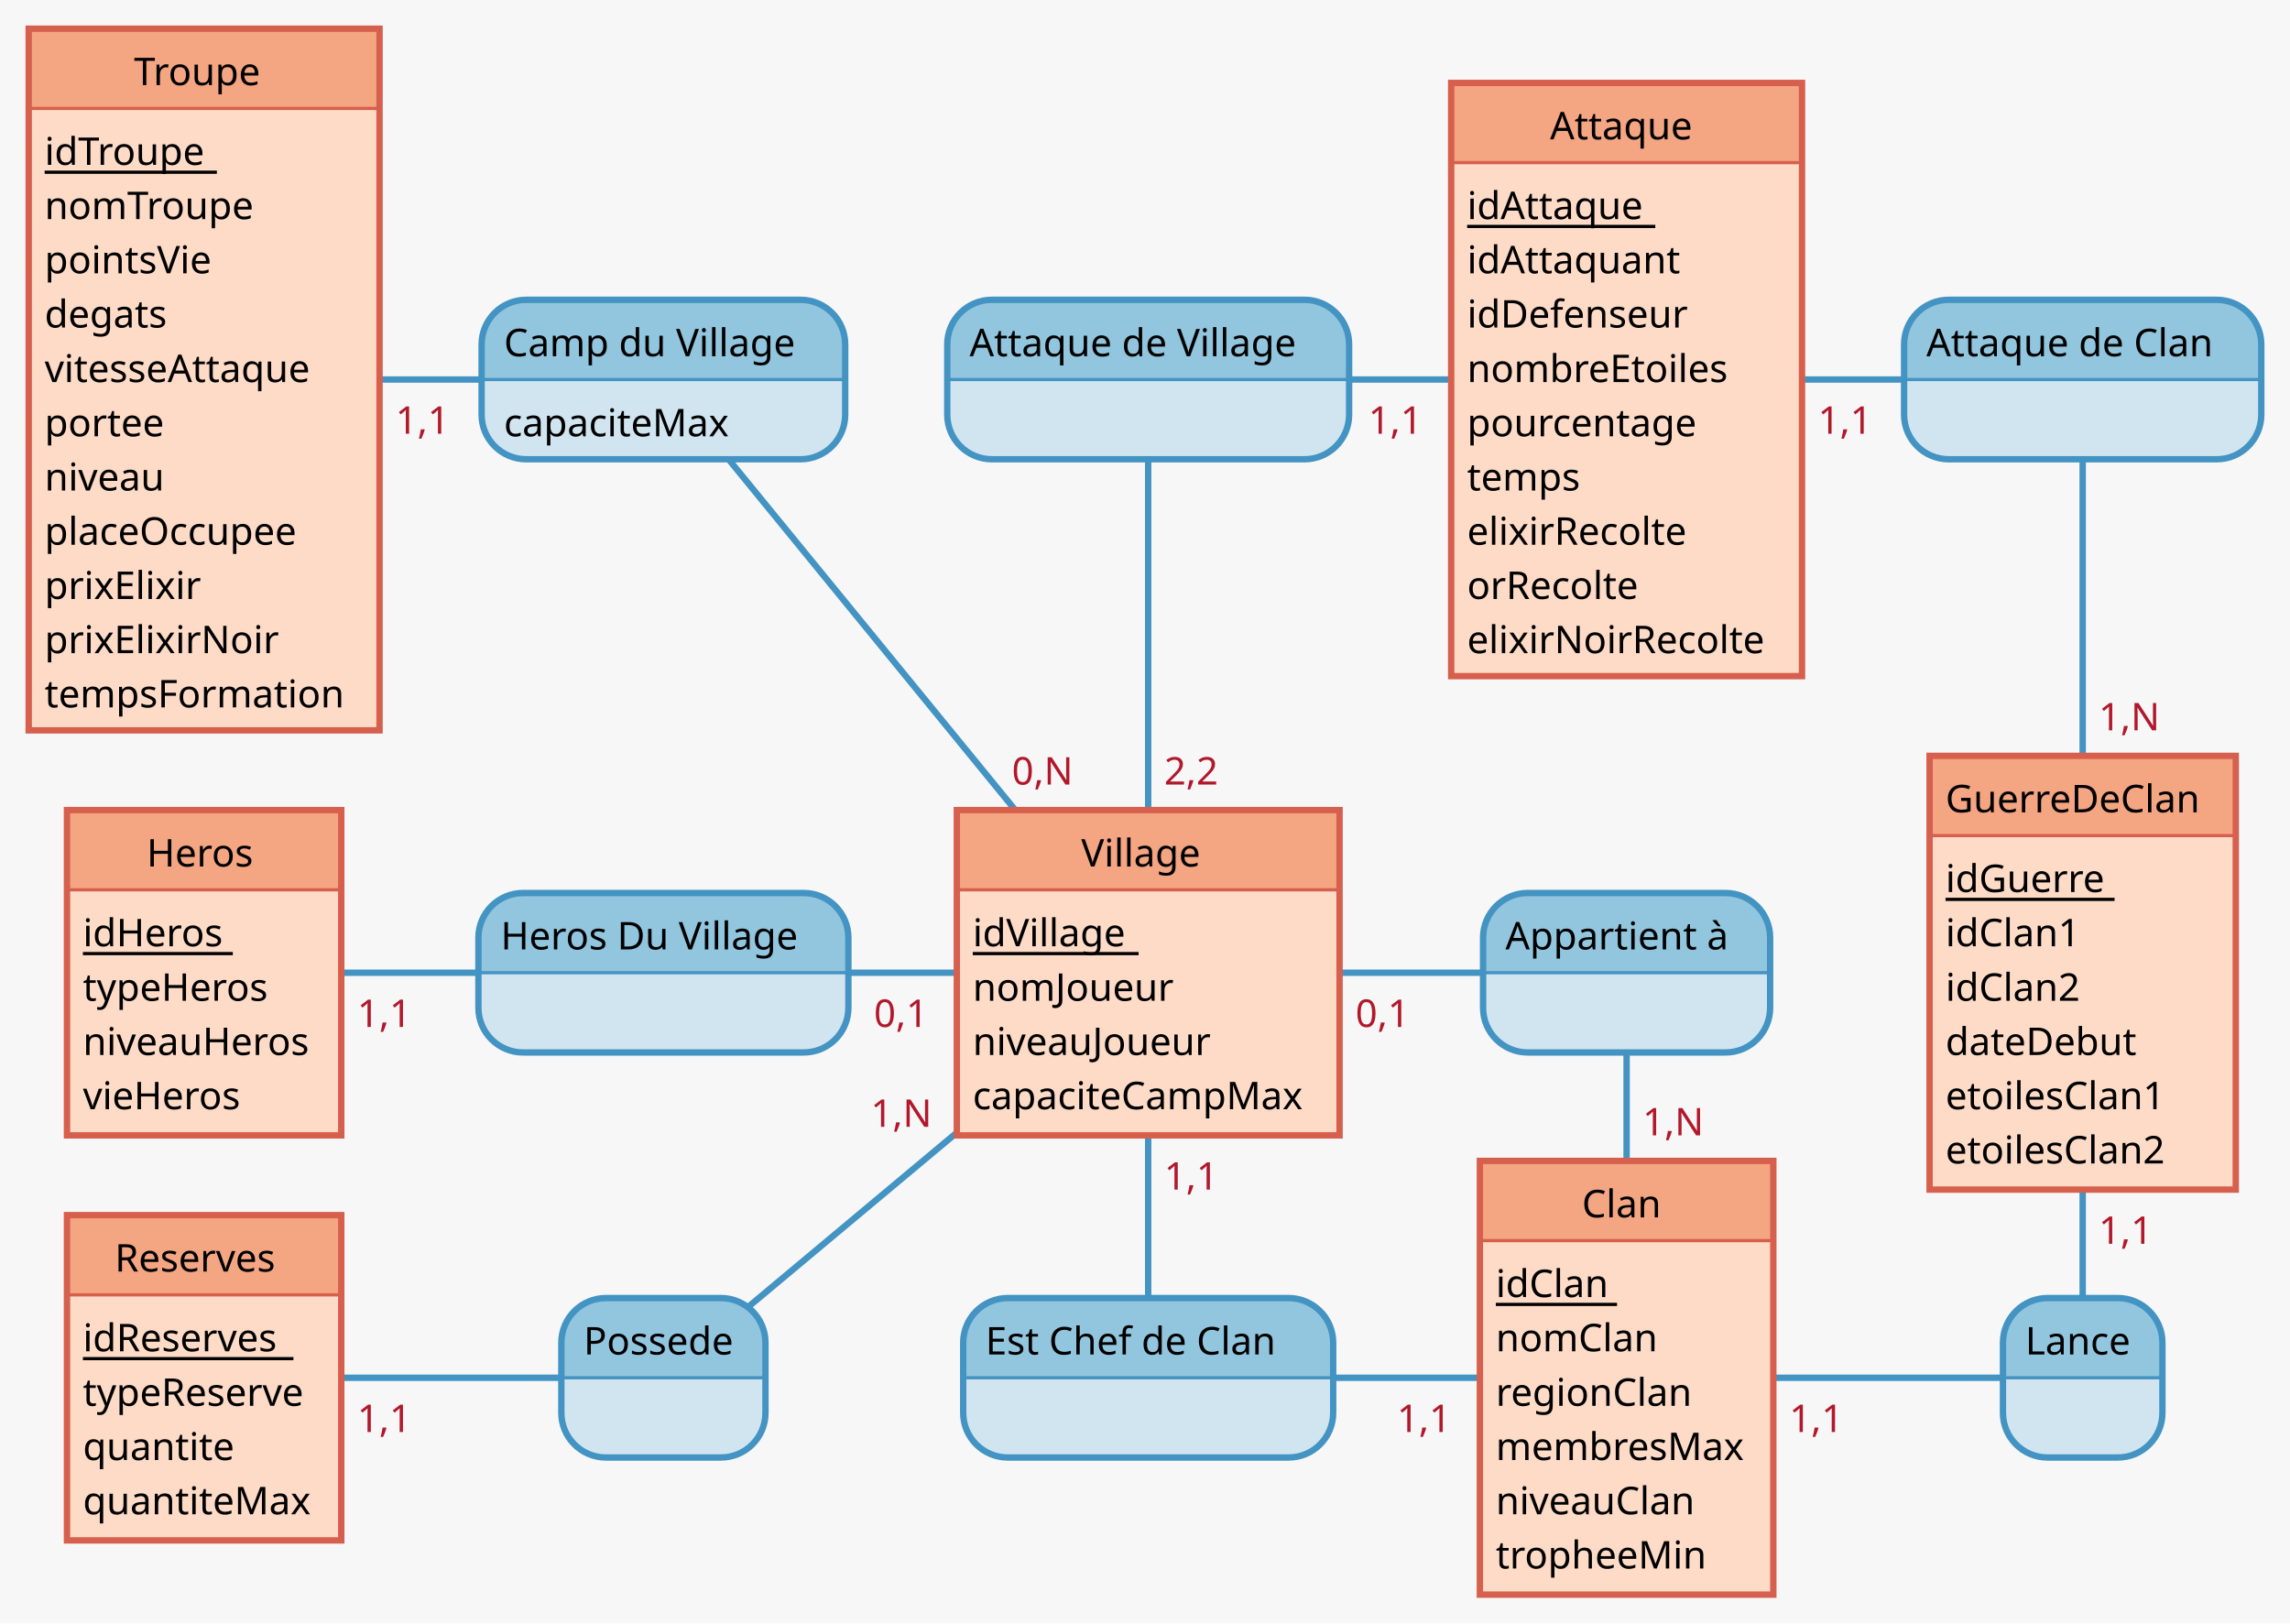
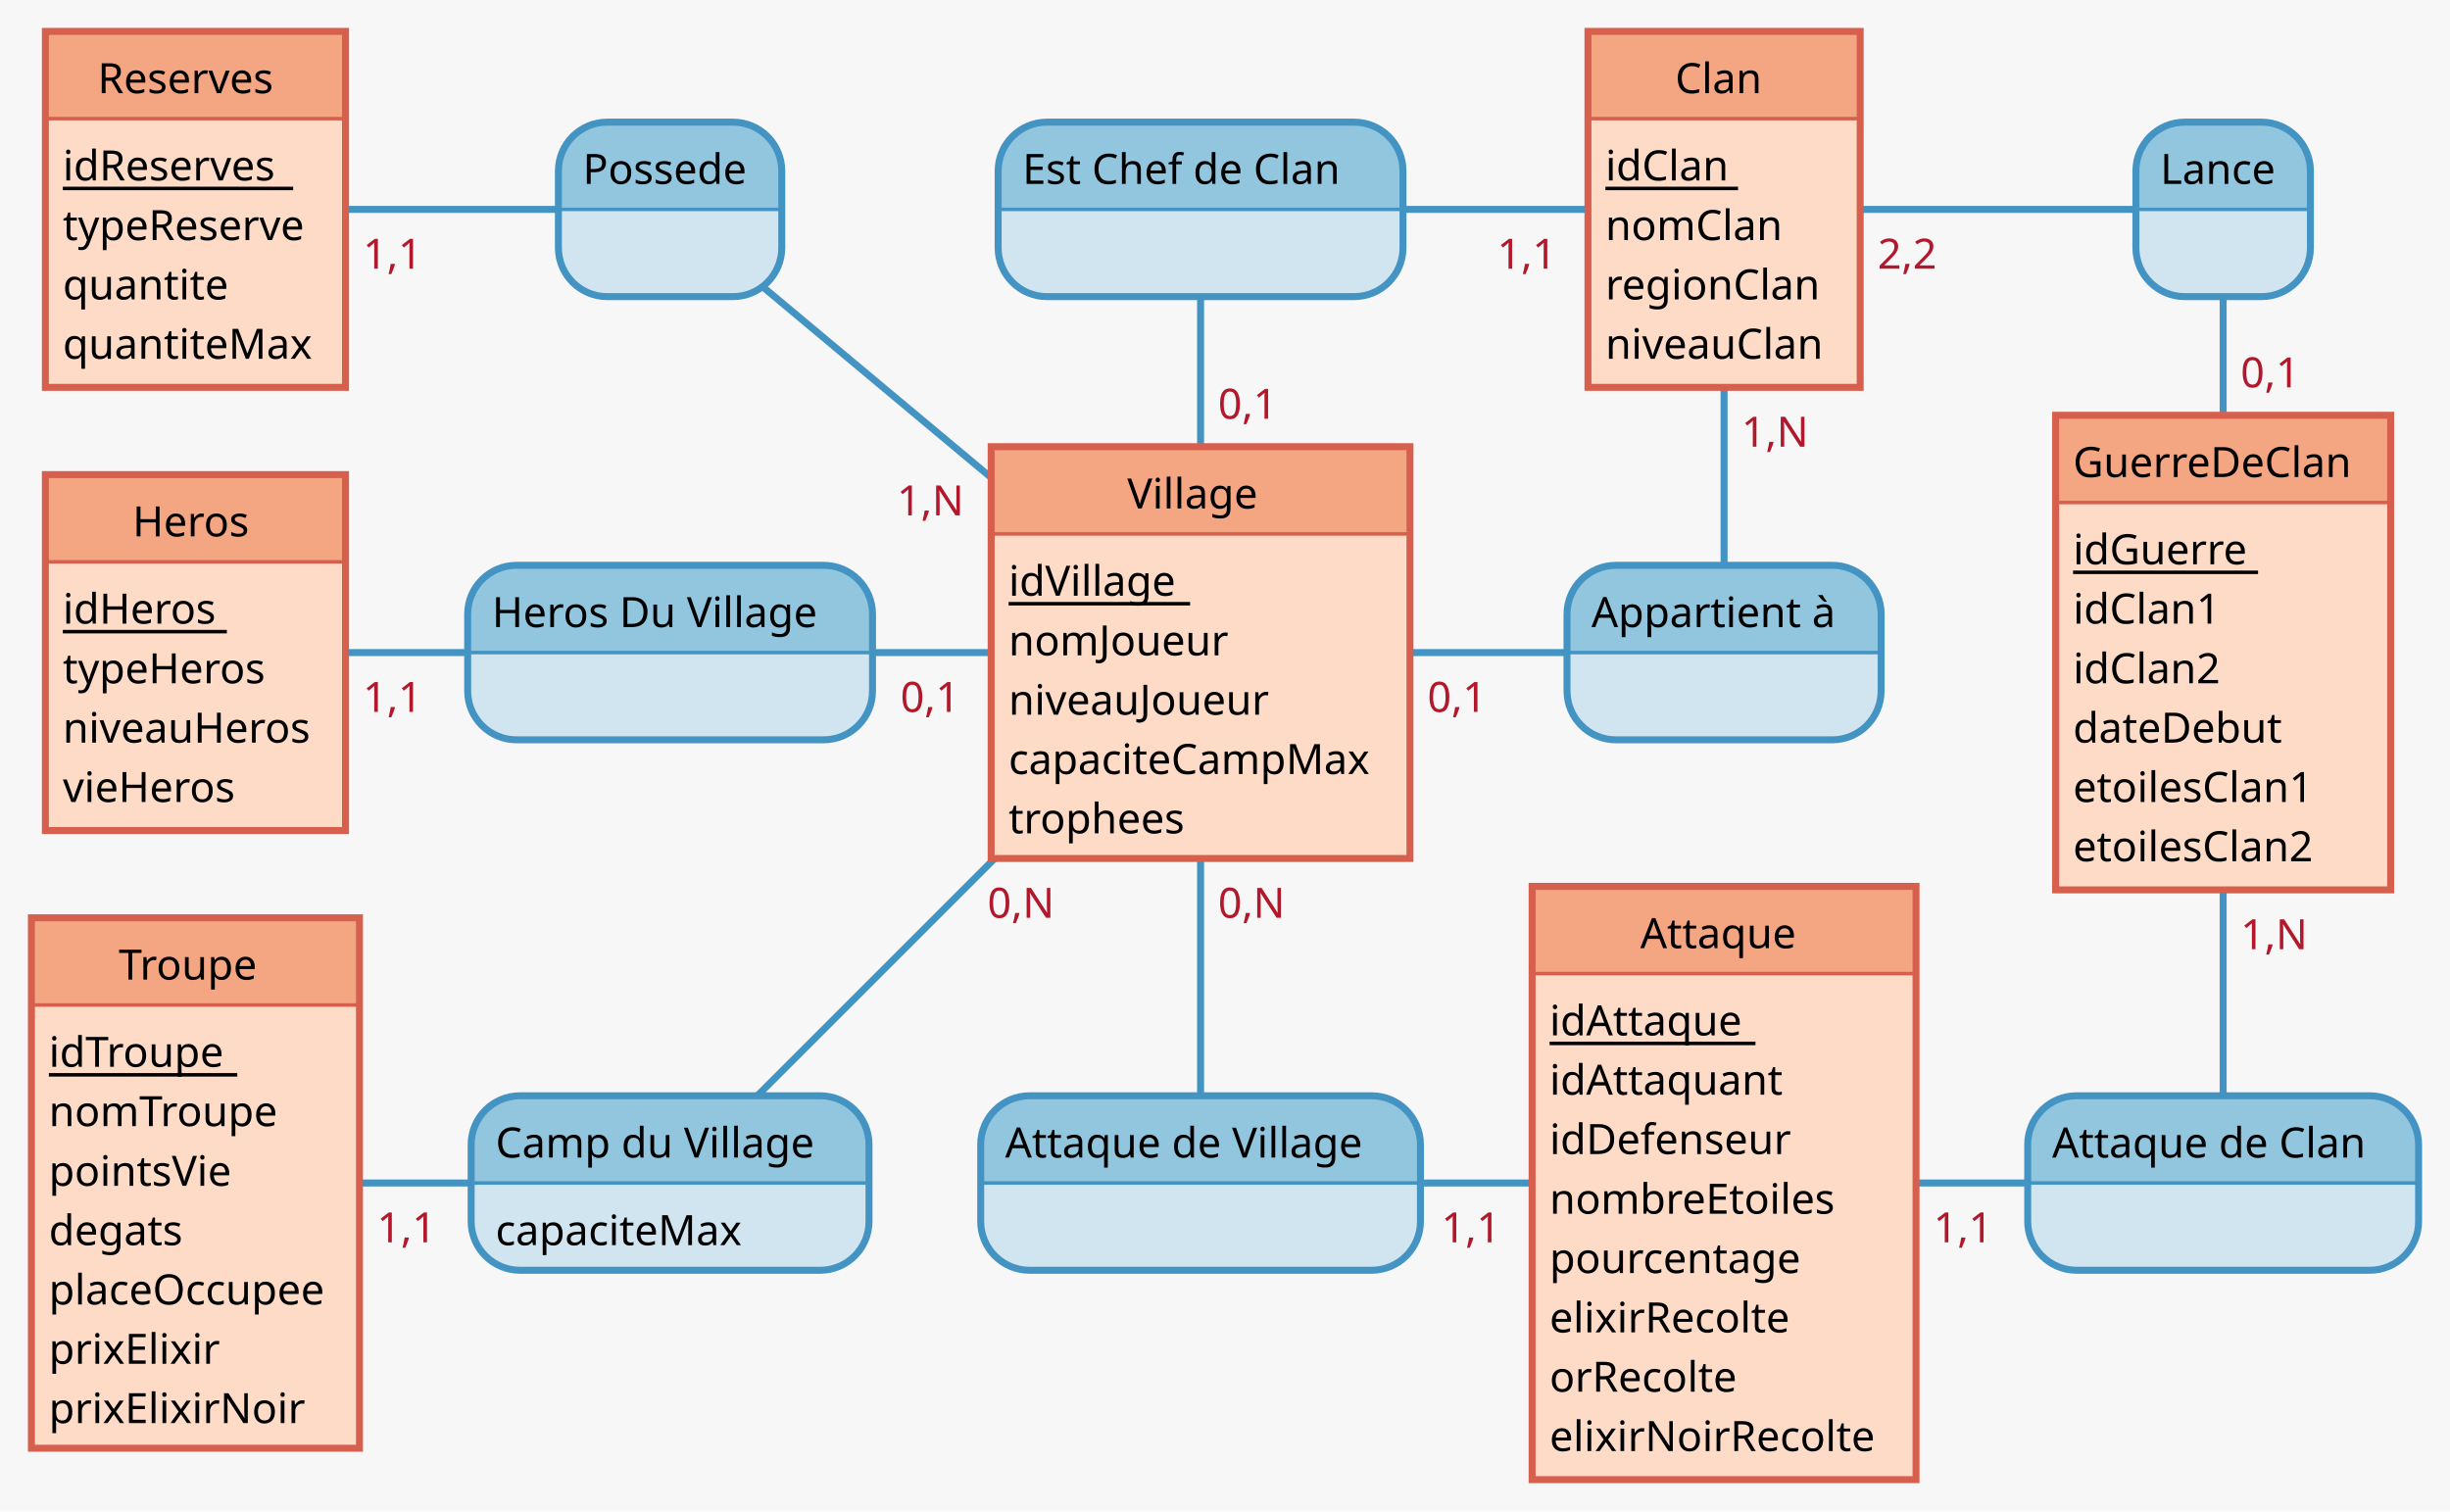
- <svg xmlns="http://www.w3.org/2000/svg" width="718" height="509" view_box="0 0 718 509">\n\n<rect id="frame" x="0" y="0" width="718" height="509" fill="#f7f7f7" stroke="none" stroke-width="0" />
-   <line x1="653" y1="305" x2="653" y2="432" stroke="#4393c3" stroke-width="2" />
-   <text x="658.0" y="390" fill="#b2182b" font-family="Verdana" font-size="12">1,1</text>
-   <line x1="510" y1="432" x2="653" y2="432" stroke="#4393c3" stroke-width="2" />
-   <text x="561" y="449.0" fill="#b2182b" font-family="Verdana" font-size="12">1,1</text>
+ <svg xmlns="http://www.w3.org/2000/svg" width="702" height="433" view_box="0 0 702 433">\n\n<rect id="frame" x="0" y="0" width="702" height="433" fill="#f7f7f7" stroke="none" stroke-width="0" />
+   <line x1="637" y1="187" x2="637" y2="60" stroke="#4393c3" stroke-width="2" />
+   <text x="642.0" y="111" fill="#b2182b" font-family="Verdana" font-size="12">0,1</text>
+   <line x1="494" y1="60" x2="637" y2="60" stroke="#4393c3" stroke-width="2" />
+   <text x="538" y="77.0" fill="#b2182b" font-family="Verdana" font-size="12">2,2</text>
  <g id="association-Lance">
-     <path d="M 664 407 a 14 14 90 0 1 14 14 V 432 h -50 V 421 a 14 14 90 0 1 14 -14" fill="#92c5de" stroke="#92c5de" stroke-width="0" />
-     <path d="M 678 432.0 v 11 a 14 14 90 0 1 -14 14 H 642 a 14 14 90 0 1 -14 -14 V 432.0 H 50" fill="#d1e5f0" stroke="#d1e5f0" stroke-width="0" />
-     <rect x="628" y="407" width="50" height="50" fill="none" rx="14" stroke="#4393c3" stroke-width="2" />
-     <line x1="628" y1="432" x2="678" y2="432" stroke="#4393c3" stroke-width="1" />
-     <text x="635" y="424.7" fill="#000000" font-family="Verdana" font-size="12">Lance</text>
+     <path d="M 648 35 a 14 14 90 0 1 14 14 V 60 h -50 V 49 a 14 14 90 0 1 14 -14" fill="#92c5de" stroke="#92c5de" stroke-width="0" />
+     <path d="M 662 60.0 v 11 a 14 14 90 0 1 -14 14 H 626 a 14 14 90 0 1 -14 -14 V 60.0 H 50" fill="#d1e5f0" stroke="#d1e5f0" stroke-width="0" />
+     <rect x="612" y="35" width="50" height="50" fill="none" rx="14" stroke="#4393c3" stroke-width="2" />
+     <line x1="612" y1="60" x2="662" y2="60" stroke="#4393c3" stroke-width="1" />
+     <text x="619" y="52.7" fill="#000000" font-family="Verdana" font-size="12">Lance</text>
  </g>
-   <line x1="510" y1="119" x2="653" y2="119" stroke="#4393c3" stroke-width="2" />
-   <text x="570" y="136.0" fill="#b2182b" font-family="Verdana" font-size="12">1,1</text>
-   <line x1="653" y1="305" x2="653" y2="119" stroke="#4393c3" stroke-width="2" />
-   <text x="658.0" y="229" fill="#b2182b" font-family="Verdana" font-size="12">1,N</text>
+   <line x1="494" y1="339" x2="637" y2="339" stroke="#4393c3" stroke-width="2" />
+   <text x="554" y="356.0" fill="#b2182b" font-family="Verdana" font-size="12">1,1</text>
+   <line x1="637" y1="187" x2="637" y2="339" stroke="#4393c3" stroke-width="2" />
+   <text x="642.0" y="272" fill="#b2182b" font-family="Verdana" font-size="12">1,N</text>
  <g id="association-Attaque de Clan">
-     <path d="M 695 94 a 14 14 90 0 1 14 14 V 119 h -112 V 108 a 14 14 90 0 1 14 -14" fill="#92c5de" stroke="#92c5de" stroke-width="0" />
-     <path d="M 709 119.0 v 11 a 14 14 90 0 1 -14 14 H 611 a 14 14 90 0 1 -14 -14 V 119.0 H 112" fill="#d1e5f0" stroke="#d1e5f0" stroke-width="0" />
-     <rect x="597" y="94" width="112" height="50" fill="none" rx="14" stroke="#4393c3" stroke-width="2" />
-     <line x1="597" y1="119" x2="709" y2="119" stroke="#4393c3" stroke-width="1" />
-     <text x="604" y="111.7" fill="#000000" font-family="Verdana" font-size="12">Attaque de Clan</text>
+     <path d="M 679 314 a 14 14 90 0 1 14 14 V 339 h -112 V 328 a 14 14 90 0 1 14 -14" fill="#92c5de" stroke="#92c5de" stroke-width="0" />
+     <path d="M 693 339.0 v 11 a 14 14 90 0 1 -14 14 H 595 a 14 14 90 0 1 -14 -14 V 339.0 H 112" fill="#d1e5f0" stroke="#d1e5f0" stroke-width="0" />
+     <rect x="581" y="314" width="112" height="50" fill="none" rx="14" stroke="#4393c3" stroke-width="2" />
+     <line x1="581" y1="339" x2="693" y2="339" stroke="#4393c3" stroke-width="1" />
+     <text x="588" y="331.7" fill="#000000" font-family="Verdana" font-size="12">Attaque de Clan</text>
  </g>
-   <line x1="360" y1="305" x2="510" y2="305" stroke="#4393c3" stroke-width="2" />
-   <text x="425" y="322.0" fill="#b2182b" font-family="Verdana" font-size="12">0,1</text>
-   <line x1="510" y1="432" x2="510" y2="305" stroke="#4393c3" stroke-width="2" />
-   <text x="515.0" y="356" fill="#b2182b" font-family="Verdana" font-size="12">1,N</text>
+   <line x1="344" y1="187" x2="494" y2="187" stroke="#4393c3" stroke-width="2" />
+   <text x="409" y="204.0" fill="#b2182b" font-family="Verdana" font-size="12">0,1</text>
+   <line x1="494" y1="60" x2="494" y2="187" stroke="#4393c3" stroke-width="2" />
+   <text x="499.0" y="128" fill="#b2182b" font-family="Verdana" font-size="12">1,N</text>
  <g id="association-Appartient à">
-     <path d="M 541 280 a 14 14 90 0 1 14 14 V 305 h -90 V 294 a 14 14 90 0 1 14 -14" fill="#92c5de" stroke="#92c5de" stroke-width="0" />
-     <path d="M 555 305.0 v 11 a 14 14 90 0 1 -14 14 H 479 a 14 14 90 0 1 -14 -14 V 305.0 H 90" fill="#d1e5f0" stroke="#d1e5f0" stroke-width="0" />
-     <rect x="465" y="280" width="90" height="50" fill="none" rx="14" stroke="#4393c3" stroke-width="2" />
-     <line x1="465" y1="305" x2="555" y2="305" stroke="#4393c3" stroke-width="1" />
-     <text x="472" y="297.7" fill="#000000" font-family="Verdana" font-size="12">Appartient à</text>
+     <path d="M 525 162 a 14 14 90 0 1 14 14 V 187 h -90 V 176 a 14 14 90 0 1 14 -14" fill="#92c5de" stroke="#92c5de" stroke-width="0" />
+     <path d="M 539 187.0 v 11 a 14 14 90 0 1 -14 14 H 463 a 14 14 90 0 1 -14 -14 V 187.0 H 90" fill="#d1e5f0" stroke="#d1e5f0" stroke-width="0" />
+     <rect x="449" y="162" width="90" height="50" fill="none" rx="14" stroke="#4393c3" stroke-width="2" />
+     <line x1="449" y1="187" x2="539" y2="187" stroke="#4393c3" stroke-width="1" />
+     <text x="456" y="179.7" fill="#000000" font-family="Verdana" font-size="12">Appartient à</text>
  </g>
-   <line x1="64" y1="305" x2="208" y2="305" stroke="#4393c3" stroke-width="2" />
-   <text x="112" y="322.0" fill="#b2182b" font-family="Verdana" font-size="12">1,1</text>
-   <line x1="360" y1="305" x2="208" y2="305" stroke="#4393c3" stroke-width="2" />
-   <text x="274" y="322.0" fill="#b2182b" font-family="Verdana" font-size="12">0,1</text>
+   <line x1="56" y1="60" x2="192" y2="60" stroke="#4393c3" stroke-width="2" />
+   <text x="104" y="77.0" fill="#b2182b" font-family="Verdana" font-size="12">1,1</text>
+   <line x1="344" y1="187" x2="192" y2="60" stroke="#4393c3" stroke-width="2" />
+   <text x="257" y="147.69" fill="#b2182b" font-family="Verdana" font-size="12">1,N</text>
+   <g id="association-Possede">
+     <path d="M 210 35 a 14 14 90 0 1 14 14 V 60 h -64 V 49 a 14 14 90 0 1 14 -14" fill="#92c5de" stroke="#92c5de" stroke-width="0" />
+     <path d="M 224 60.0 v 11 a 14 14 90 0 1 -14 14 H 174 a 14 14 90 0 1 -14 -14 V 60.0 H 64" fill="#d1e5f0" stroke="#d1e5f0" stroke-width="0" />
+     <rect x="160" y="35" width="64" height="50" fill="none" rx="14" stroke="#4393c3" stroke-width="2" />
+     <line x1="160" y1="60" x2="224" y2="60" stroke="#4393c3" stroke-width="1" />
+     <text x="167" y="52.7" fill="#000000" font-family="Verdana" font-size="12">Possede</text>
+   </g>
+   <line x1="56" y1="339" x2="192" y2="339" stroke="#4393c3" stroke-width="2" />
+   <text x="108" y="356.0" fill="#b2182b" font-family="Verdana" font-size="12">1,1</text>
+   <line x1="344" y1="187" x2="192" y2="339" stroke="#4393c3" stroke-width="2" />
+   <text x="282.929" y="263" fill="#b2182b" font-family="Verdana" font-size="12">0,N</text>
+   <g id="association-Camp du Village">
+     <path d="M 235 314 a 14 14 90 0 1 14 14 V 339 h -114 V 328 a 14 14 90 0 1 14 -14" fill="#92c5de" stroke="#92c5de" stroke-width="0" />
+     <path d="M 249 339.0 v 11 a 14 14 90 0 1 -14 14 H 149 a 14 14 90 0 1 -14 -14 V 339.0 H 114" fill="#d1e5f0" stroke="#d1e5f0" stroke-width="0" />
+     <rect x="135" y="314" width="114" height="50" fill="none" rx="14" stroke="#4393c3" stroke-width="2" />
+     <line x1="135" y1="339" x2="249" y2="339" stroke="#4393c3" stroke-width="1" />
+     <text x="142" y="331.7" fill="#000000" font-family="Verdana" font-size="12">Camp du Village</text>
+     <text x="142" y="356.8" fill="#000000" font-family="Verdana" font-size="12">capaciteMax</text>
+   </g>
+   <line x1="56" y1="187" x2="192" y2="187" stroke="#4393c3" stroke-width="2" />
+   <text x="104" y="204.0" fill="#b2182b" font-family="Verdana" font-size="12">1,1</text>
+   <line x1="344" y1="187" x2="192" y2="187" stroke="#4393c3" stroke-width="2" />
+   <text x="258" y="204.0" fill="#b2182b" font-family="Verdana" font-size="12">0,1</text>
  <g id="association-Heros Du Village">
-     <path d="M 252 280 a 14 14 90 0 1 14 14 V 305 h -116 V 294 a 14 14 90 0 1 14 -14" fill="#92c5de" stroke="#92c5de" stroke-width="0" />
-     <path d="M 266 305.0 v 11 a 14 14 90 0 1 -14 14 H 164 a 14 14 90 0 1 -14 -14 V 305.0 H 116" fill="#d1e5f0" stroke="#d1e5f0" stroke-width="0" />
-     <rect x="150" y="280" width="116" height="50" fill="none" rx="14" stroke="#4393c3" stroke-width="2" />
-     <line x1="150" y1="305" x2="266" y2="305" stroke="#4393c3" stroke-width="1" />
-     <text x="157" y="297.7" fill="#000000" font-family="Verdana" font-size="12">Heros Du Village</text>
+     <path d="M 236 162 a 14 14 90 0 1 14 14 V 187 h -116 V 176 a 14 14 90 0 1 14 -14" fill="#92c5de" stroke="#92c5de" stroke-width="0" />
+     <path d="M 250 187.0 v 11 a 14 14 90 0 1 -14 14 H 148 a 14 14 90 0 1 -14 -14 V 187.0 H 116" fill="#d1e5f0" stroke="#d1e5f0" stroke-width="0" />
+     <rect x="134" y="162" width="116" height="50" fill="none" rx="14" stroke="#4393c3" stroke-width="2" />
+     <line x1="134" y1="187" x2="250" y2="187" stroke="#4393c3" stroke-width="1" />
+     <text x="141" y="179.7" fill="#000000" font-family="Verdana" font-size="12">Heros Du Village</text>
  </g>
-   <line x1="64" y1="119" x2="208" y2="119" stroke="#4393c3" stroke-width="2" />
-   <text x="124" y="136.0" fill="#b2182b" font-family="Verdana" font-size="12">1,1</text>
-   <line x1="360" y1="305" x2="208" y2="119" stroke="#4393c3" stroke-width="2" />
-   <text x="317.252" y="246" fill="#b2182b" font-family="Verdana" font-size="12">0,N</text>
-   <g id="association-Camp du Village">
-     <path d="M 251 94 a 14 14 90 0 1 14 14 V 119 h -114 V 108 a 14 14 90 0 1 14 -14" fill="#92c5de" stroke="#92c5de" stroke-width="0" />
-     <path d="M 265 119.0 v 11 a 14 14 90 0 1 -14 14 H 165 a 14 14 90 0 1 -14 -14 V 119.0 H 114" fill="#d1e5f0" stroke="#d1e5f0" stroke-width="0" />
-     <rect x="151" y="94" width="114" height="50" fill="none" rx="14" stroke="#4393c3" stroke-width="2" />
-     <line x1="151" y1="119" x2="265" y2="119" stroke="#4393c3" stroke-width="1" />
-     <text x="158" y="111.7" fill="#000000" font-family="Verdana" font-size="12">Camp du Village</text>
-     <text x="158" y="136.8" fill="#000000" font-family="Verdana" font-size="12">capaciteMax</text>
+   <line x1="344" y1="187" x2="344" y2="339" stroke="#4393c3" stroke-width="2" />
+   <text x="349.0" y="263" fill="#b2182b" font-family="Verdana" font-size="12">0,N</text>
+   <line x1="494" y1="339" x2="344" y2="339" stroke="#4393c3" stroke-width="2" />
+   <text x="413" y="356.0" fill="#b2182b" font-family="Verdana" font-size="12">1,1</text>
+   <g id="association-Attaque de Village">
+     <path d="M 393 314 a 14 14 90 0 1 14 14 V 339 h -126 V 328 a 14 14 90 0 1 14 -14" fill="#92c5de" stroke="#92c5de" stroke-width="0" />
+     <path d="M 407 339.0 v 11 a 14 14 90 0 1 -14 14 H 295 a 14 14 90 0 1 -14 -14 V 339.0 H 126" fill="#d1e5f0" stroke="#d1e5f0" stroke-width="0" />
+     <rect x="281" y="314" width="126" height="50" fill="none" rx="14" stroke="#4393c3" stroke-width="2" />
+     <line x1="281" y1="339" x2="407" y2="339" stroke="#4393c3" stroke-width="1" />
+     <text x="288" y="331.7" fill="#000000" font-family="Verdana" font-size="12">Attaque de Village</text>
  </g>
-   <line x1="64" y1="432" x2="208" y2="432" stroke="#4393c3" stroke-width="2" />
-   <text x="112" y="449.0" fill="#b2182b" font-family="Verdana" font-size="12">1,1</text>
-   <line x1="360" y1="305" x2="208" y2="432" stroke="#4393c3" stroke-width="2" />
-   <text x="273" y="353.31" fill="#b2182b" font-family="Verdana" font-size="12">1,N</text>
-   <g id="association-Possede">
-     <path d="M 226 407 a 14 14 90 0 1 14 14 V 432 h -64 V 421 a 14 14 90 0 1 14 -14" fill="#92c5de" stroke="#92c5de" stroke-width="0" />
-     <path d="M 240 432.0 v 11 a 14 14 90 0 1 -14 14 H 190 a 14 14 90 0 1 -14 -14 V 432.0 H 64" fill="#d1e5f0" stroke="#d1e5f0" stroke-width="0" />
-     <rect x="176" y="407" width="64" height="50" fill="none" rx="14" stroke="#4393c3" stroke-width="2" />
-     <line x1="176" y1="432" x2="240" y2="432" stroke="#4393c3" stroke-width="1" />
-     <text x="183" y="424.7" fill="#000000" font-family="Verdana" font-size="12">Possede</text>
-   </g>
-   <line x1="360" y1="305" x2="360" y2="119" stroke="#4393c3" stroke-width="2" />
-   <text x="365.0" y="246" fill="#b2182b" font-family="Verdana" font-size="12">2,2</text>
-   <line x1="510" y1="119" x2="360" y2="119" stroke="#4393c3" stroke-width="2" />
-   <text x="429" y="136.0" fill="#b2182b" font-family="Verdana" font-size="12">1,1</text>
-   <g id="association-Attaque de Village">
-     <path d="M 409 94 a 14 14 90 0 1 14 14 V 119 h -126 V 108 a 14 14 90 0 1 14 -14" fill="#92c5de" stroke="#92c5de" stroke-width="0" />
-     <path d="M 423 119.0 v 11 a 14 14 90 0 1 -14 14 H 311 a 14 14 90 0 1 -14 -14 V 119.0 H 126" fill="#d1e5f0" stroke="#d1e5f0" stroke-width="0" />
-     <rect x="297" y="94" width="126" height="50" fill="none" rx="14" stroke="#4393c3" stroke-width="2" />
-     <line x1="297" y1="119" x2="423" y2="119" stroke="#4393c3" stroke-width="1" />
-     <text x="304" y="111.7" fill="#000000" font-family="Verdana" font-size="12">Attaque de Village</text>
-   </g>
-   <line x1="360" y1="305" x2="360" y2="432" stroke="#4393c3" stroke-width="2" />
-   <text x="365.0" y="373" fill="#b2182b" font-family="Verdana" font-size="12">1,1</text>
-   <line x1="510" y1="432" x2="360" y2="432" stroke="#4393c3" stroke-width="2" />
-   <text x="438" y="449.0" fill="#b2182b" font-family="Verdana" font-size="12">1,1</text>
+   <line x1="344" y1="187" x2="344" y2="60" stroke="#4393c3" stroke-width="2" />
+   <text x="349.0" y="120" fill="#b2182b" font-family="Verdana" font-size="12">0,1</text>
+   <line x1="494" y1="60" x2="344" y2="60" stroke="#4393c3" stroke-width="2" />
+   <text x="429" y="77.0" fill="#b2182b" font-family="Verdana" font-size="12">1,1</text>
  <g id="association-Est Chef de Clan">
-     <path d="M 404 407 a 14 14 90 0 1 14 14 V 432 h -116 V 421 a 14 14 90 0 1 14 -14" fill="#92c5de" stroke="#92c5de" stroke-width="0" />
-     <path d="M 418 432.0 v 11 a 14 14 90 0 1 -14 14 H 316 a 14 14 90 0 1 -14 -14 V 432.0 H 116" fill="#d1e5f0" stroke="#d1e5f0" stroke-width="0" />
-     <rect x="302" y="407" width="116" height="50" fill="none" rx="14" stroke="#4393c3" stroke-width="2" />
-     <line x1="302" y1="432" x2="418" y2="432" stroke="#4393c3" stroke-width="1" />
-     <text x="309" y="424.7" fill="#000000" font-family="Verdana" font-size="12">Est Chef de Clan</text>
+     <path d="M 388 35 a 14 14 90 0 1 14 14 V 60 h -116 V 49 a 14 14 90 0 1 14 -14" fill="#92c5de" stroke="#92c5de" stroke-width="0" />
+     <path d="M 402 60.0 v 11 a 14 14 90 0 1 -14 14 H 300 a 14 14 90 0 1 -14 -14 V 60.0 H 116" fill="#d1e5f0" stroke="#d1e5f0" stroke-width="0" />
+     <rect x="286" y="35" width="116" height="50" fill="none" rx="14" stroke="#4393c3" stroke-width="2" />
+     <line x1="286" y1="60" x2="402" y2="60" stroke="#4393c3" stroke-width="1" />
+     <text x="293" y="52.7" fill="#000000" font-family="Verdana" font-size="12">Est Chef de Clan</text>
  </g>
  <g id="entity-Clan">
    <g id="frame-Clan">
-       <rect x="464" y="364" width="92" height="25" fill="#f4a582" stroke="#f4a582" stroke-width="0" />
-       <rect x="464" y="389.0" width="92" height="111" fill="#fddbc7" stroke="#fddbc7" stroke-width="0" />
-       <rect x="464" y="364" width="92" height="136" fill="none" stroke="#d6604d" stroke-width="2" />
-       <line x1="464" y1="389" x2="556" y2="389" stroke="#d6604d" stroke-width="1" />
+       <rect x="455" y="9" width="78" height="25" fill="#f4a582" stroke="#f4a582" stroke-width="0" />
+       <rect x="455" y="34.0" width="78" height="77" fill="#fddbc7" stroke="#fddbc7" stroke-width="0" />
+       <rect x="455" y="9" width="78" height="102" fill="none" stroke="#d6604d" stroke-width="2" />
+       <line x1="455" y1="34" x2="533" y2="34" stroke="#d6604d" stroke-width="1" />
    </g>
-     <text x="496" y="381.7" fill="#000000" font-family="Verdana" font-size="12">Clan</text>
-     <text x="469" y="406.7" fill="#000000" font-family="Verdana" font-size="12">idClan</text>
-     <line x1="469" y1="409" x2="507" y2="409" stroke="#000000" stroke-width="1" />
-     <text x="469" y="423.7" fill="#000000" font-family="Verdana" font-size="12">nomClan</text>
-     <text x="469" y="440.8" fill="#000000" font-family="Verdana" font-size="12">regionClan</text>
-     <text x="469" y="457.8" fill="#000000" font-family="Verdana" font-size="12">membresMax</text>
-     <text x="469" y="474.8" fill="#000000" font-family="Verdana" font-size="12">niveauClan</text>
-     <text x="469" y="491.8" fill="#000000" font-family="Verdana" font-size="12">tropheeMin</text>
+     <text x="480" y="26.7" fill="#000000" font-family="Verdana" font-size="12">Clan</text>
+     <text x="460" y="51.7" fill="#000000" font-family="Verdana" font-size="12">idClan</text>
+     <line x1="460" y1="54" x2="498" y2="54" stroke="#000000" stroke-width="1" />
+     <text x="460" y="68.8" fill="#000000" font-family="Verdana" font-size="12">nomClan</text>
+     <text x="460" y="85.8" fill="#000000" font-family="Verdana" font-size="12">regionClan</text>
+     <text x="460" y="102.8" fill="#000000" font-family="Verdana" font-size="12">niveauClan</text>
  </g>
  <g id="entity-Attaque">
    <g id="frame-Attaque">
-       <rect x="455" y="26" width="110" height="25" fill="#f4a582" stroke="#f4a582" stroke-width="0" />
-       <rect x="455" y="51.0" width="110" height="161" fill="#fddbc7" stroke="#fddbc7" stroke-width="0" />
-       <rect x="455" y="26" width="110" height="186" fill="none" stroke="#d6604d" stroke-width="2" />
-       <line x1="455" y1="51" x2="565" y2="51" stroke="#d6604d" stroke-width="1" />
+       <rect x="439" y="254" width="110" height="25" fill="#f4a582" stroke="#f4a582" stroke-width="0" />
+       <rect x="439" y="279.0" width="110" height="145" fill="#fddbc7" stroke="#fddbc7" stroke-width="0" />
+       <rect x="439" y="254" width="110" height="170" fill="none" stroke="#d6604d" stroke-width="2" />
+       <line x1="439" y1="279" x2="549" y2="279" stroke="#d6604d" stroke-width="1" />
    </g>
-     <text x="486" y="43.7" fill="#000000" font-family="Verdana" font-size="12">Attaque</text>
-     <text x="460" y="68.7" fill="#000000" font-family="Verdana" font-size="12">idAttaque</text>
-     <line x1="460" y1="71" x2="519" y2="71" stroke="#000000" stroke-width="1" />
-     <text x="460" y="85.7" fill="#000000" font-family="Verdana" font-size="12">idAttaquant</text>
-     <text x="460" y="102.7" fill="#000000" font-family="Verdana" font-size="12">idDefenseur</text>
-     <text x="460" y="119.8" fill="#000000" font-family="Verdana" font-size="12">nombreEtoiles</text>
-     <text x="460" y="136.8" fill="#000000" font-family="Verdana" font-size="12">pourcentage</text>
-     <text x="460" y="153.8" fill="#000000" font-family="Verdana" font-size="12">temps</text>
-     <text x="460" y="170.8" fill="#000000" font-family="Verdana" font-size="12">elixirRecolte</text>
-     <text x="460" y="187.8" fill="#000000" font-family="Verdana" font-size="12">orRecolte</text>
-     <text x="460" y="204.8" fill="#000000" font-family="Verdana" font-size="12">elixirNoirRecolte</text>
+     <text x="470" y="271.7" fill="#000000" font-family="Verdana" font-size="12">Attaque</text>
+     <text x="444" y="296.7" fill="#000000" font-family="Verdana" font-size="12">idAttaque</text>
+     <line x1="444" y1="299" x2="503" y2="299" stroke="#000000" stroke-width="1" />
+     <text x="444" y="313.7" fill="#000000" font-family="Verdana" font-size="12">idAttaquant</text>
+     <text x="444" y="330.7" fill="#000000" font-family="Verdana" font-size="12">idDefenseur</text>
+     <text x="444" y="347.8" fill="#000000" font-family="Verdana" font-size="12">nombreEtoiles</text>
+     <text x="444" y="364.8" fill="#000000" font-family="Verdana" font-size="12">pourcentage</text>
+     <text x="444" y="381.8" fill="#000000" font-family="Verdana" font-size="12">elixirRecolte</text>
+     <text x="444" y="398.8" fill="#000000" font-family="Verdana" font-size="12">orRecolte</text>
+     <text x="444" y="415.8" fill="#000000" font-family="Verdana" font-size="12">elixirNoirRecolte</text>
  </g>
  <g id="entity-Reserves">
    <g id="frame-Reserves">
-       <rect x="21" y="381" width="86" height="25" fill="#f4a582" stroke="#f4a582" stroke-width="0" />
-       <rect x="21" y="406.0" width="86" height="77" fill="#fddbc7" stroke="#fddbc7" stroke-width="0" />
-       <rect x="21" y="381" width="86" height="102" fill="none" stroke="#d6604d" stroke-width="2" />
-       <line x1="21" y1="406" x2="107" y2="406" stroke="#d6604d" stroke-width="1" />
+       <rect x="13" y="9" width="86" height="25" fill="#f4a582" stroke="#f4a582" stroke-width="0" />
+       <rect x="13" y="34.0" width="86" height="77" fill="#fddbc7" stroke="#fddbc7" stroke-width="0" />
+       <rect x="13" y="9" width="86" height="102" fill="none" stroke="#d6604d" stroke-width="2" />
+       <line x1="13" y1="34" x2="99" y2="34" stroke="#d6604d" stroke-width="1" />
    </g>
-     <text x="36" y="398.7" fill="#000000" font-family="Verdana" font-size="12">Reserves</text>
-     <text x="26" y="423.7" fill="#000000" font-family="Verdana" font-size="12">idReserves</text>
-     <line x1="26" y1="426" x2="92" y2="426" stroke="#000000" stroke-width="1" />
-     <text x="26" y="440.8" fill="#000000" font-family="Verdana" font-size="12">typeReserve</text>
-     <text x="26" y="457.8" fill="#000000" font-family="Verdana" font-size="12">quantite</text>
-     <text x="26" y="474.8" fill="#000000" font-family="Verdana" font-size="12">quantiteMax</text>
+     <text x="28" y="26.7" fill="#000000" font-family="Verdana" font-size="12">Reserves</text>
+     <text x="18" y="51.7" fill="#000000" font-family="Verdana" font-size="12">idReserves</text>
+     <line x1="18" y1="54" x2="84" y2="54" stroke="#000000" stroke-width="1" />
+     <text x="18" y="68.8" fill="#000000" font-family="Verdana" font-size="12">typeReserve</text>
+     <text x="18" y="85.8" fill="#000000" font-family="Verdana" font-size="12">quantite</text>
+     <text x="18" y="102.8" fill="#000000" font-family="Verdana" font-size="12">quantiteMax</text>
  </g>
  <g id="entity-Heros">
    <g id="frame-Heros">
-       <rect x="21" y="254" width="86" height="25" fill="#f4a582" stroke="#f4a582" stroke-width="0" />
-       <rect x="21" y="279.0" width="86" height="77" fill="#fddbc7" stroke="#fddbc7" stroke-width="0" />
-       <rect x="21" y="254" width="86" height="102" fill="none" stroke="#d6604d" stroke-width="2" />
-       <line x1="21" y1="279" x2="107" y2="279" stroke="#d6604d" stroke-width="1" />
+       <rect x="13" y="136" width="86" height="25" fill="#f4a582" stroke="#f4a582" stroke-width="0" />
+       <rect x="13" y="161.0" width="86" height="77" fill="#fddbc7" stroke="#fddbc7" stroke-width="0" />
+       <rect x="13" y="136" width="86" height="102" fill="none" stroke="#d6604d" stroke-width="2" />
+       <line x1="13" y1="161" x2="99" y2="161" stroke="#d6604d" stroke-width="1" />
    </g>
-     <text x="46" y="271.7" fill="#000000" font-family="Verdana" font-size="12">Heros</text>
-     <text x="26" y="296.7" fill="#000000" font-family="Verdana" font-size="12">idHeros</text>
-     <line x1="26" y1="299" x2="73" y2="299" stroke="#000000" stroke-width="1" />
-     <text x="26" y="313.8" fill="#000000" font-family="Verdana" font-size="12">typeHeros</text>
-     <text x="26" y="330.8" fill="#000000" font-family="Verdana" font-size="12">niveauHeros</text>
-     <text x="26" y="347.8" fill="#000000" font-family="Verdana" font-size="12">vieHeros</text>
+     <text x="38" y="153.7" fill="#000000" font-family="Verdana" font-size="12">Heros</text>
+     <text x="18" y="178.7" fill="#000000" font-family="Verdana" font-size="12">idHeros</text>
+     <line x1="18" y1="181" x2="65" y2="181" stroke="#000000" stroke-width="1" />
+     <text x="18" y="195.8" fill="#000000" font-family="Verdana" font-size="12">typeHeros</text>
+     <text x="18" y="212.8" fill="#000000" font-family="Verdana" font-size="12">niveauHeros</text>
+     <text x="18" y="229.8" fill="#000000" font-family="Verdana" font-size="12">vieHeros</text>
  </g>
  <g id="entity-Village">
    <g id="frame-Village">
-       <rect x="300" y="254" width="120" height="25" fill="#f4a582" stroke="#f4a582" stroke-width="0" />
-       <rect x="300" y="279.0" width="120" height="77" fill="#fddbc7" stroke="#fddbc7" stroke-width="0" />
-       <rect x="300" y="254" width="120" height="102" fill="none" stroke="#d6604d" stroke-width="2" />
-       <line x1="300" y1="279" x2="420" y2="279" stroke="#d6604d" stroke-width="1" />
+       <rect x="284" y="128" width="120" height="25" fill="#f4a582" stroke="#f4a582" stroke-width="0" />
+       <rect x="284" y="153.0" width="120" height="93" fill="#fddbc7" stroke="#fddbc7" stroke-width="0" />
+       <rect x="284" y="128" width="120" height="118" fill="none" stroke="#d6604d" stroke-width="2" />
+       <line x1="284" y1="153" x2="404" y2="153" stroke="#d6604d" stroke-width="1" />
    </g>
-     <text x="339" y="271.7" fill="#000000" font-family="Verdana" font-size="12">Village</text>
-     <text x="305" y="296.7" fill="#000000" font-family="Verdana" font-size="12">idVillage</text>
-     <line x1="305" y1="299" x2="357" y2="299" stroke="#000000" stroke-width="1" />
-     <text x="305" y="313.8" fill="#000000" font-family="Verdana" font-size="12">nomJoueur</text>
-     <text x="305" y="330.8" fill="#000000" font-family="Verdana" font-size="12">niveauJoueur</text>
-     <text x="305" y="347.8" fill="#000000" font-family="Verdana" font-size="12">capaciteCampMax</text>
+     <text x="323" y="145.7" fill="#000000" font-family="Verdana" font-size="12">Village</text>
+     <text x="289" y="170.7" fill="#000000" font-family="Verdana" font-size="12">idVillage</text>
+     <line x1="289" y1="173" x2="341" y2="173" stroke="#000000" stroke-width="1" />
+     <text x="289" y="187.8" fill="#000000" font-family="Verdana" font-size="12">nomJoueur</text>
+     <text x="289" y="204.8" fill="#000000" font-family="Verdana" font-size="12">niveauJoueur</text>
+     <text x="289" y="221.8" fill="#000000" font-family="Verdana" font-size="12">capaciteCampMax</text>
+     <text x="289" y="238.8" fill="#000000" font-family="Verdana" font-size="12">trophees</text>
  </g>
  <g id="entity-Troupe">
    <g id="frame-Troupe">
-       <rect x="9" y="9" width="110" height="25" fill="#f4a582" stroke="#f4a582" stroke-width="0" />
-       <rect x="9" y="34.0" width="110" height="195" fill="#fddbc7" stroke="#fddbc7" stroke-width="0" />
-       <rect x="9" y="9" width="110" height="220" fill="none" stroke="#d6604d" stroke-width="2" />
-       <line x1="9" y1="34" x2="119" y2="34" stroke="#d6604d" stroke-width="1" />
+       <rect x="9" y="263" width="94" height="25" fill="#f4a582" stroke="#f4a582" stroke-width="0" />
+       <rect x="9" y="288.0" width="94" height="127" fill="#fddbc7" stroke="#fddbc7" stroke-width="0" />
+       <rect x="9" y="263" width="94" height="152" fill="none" stroke="#d6604d" stroke-width="2" />
+       <line x1="9" y1="288" x2="103" y2="288" stroke="#d6604d" stroke-width="1" />
    </g>
-     <text x="42" y="26.7" fill="#000000" font-family="Verdana" font-size="12">Troupe</text>
-     <text x="14" y="51.7" fill="#000000" font-family="Verdana" font-size="12">idTroupe</text>
-     <line x1="14" y1="54" x2="68" y2="54" stroke="#000000" stroke-width="1" />
-     <text x="14" y="68.7" fill="#000000" font-family="Verdana" font-size="12">nomTroupe</text>
-     <text x="14" y="85.7" fill="#000000" font-family="Verdana" font-size="12">pointsVie</text>
-     <text x="14" y="102.7" fill="#000000" font-family="Verdana" font-size="12">degats</text>
-     <text x="14" y="119.8" fill="#000000" font-family="Verdana" font-size="12">vitesseAttaque</text>
-     <text x="14" y="136.8" fill="#000000" font-family="Verdana" font-size="12">portee</text>
-     <text x="14" y="153.8" fill="#000000" font-family="Verdana" font-size="12">niveau</text>
-     <text x="14" y="170.8" fill="#000000" font-family="Verdana" font-size="12">placeOccupee</text>
-     <text x="14" y="187.8" fill="#000000" font-family="Verdana" font-size="12">prixElixir</text>
-     <text x="14" y="204.8" fill="#000000" font-family="Verdana" font-size="12">prixElixirNoir</text>
-     <text x="14" y="221.8" fill="#000000" font-family="Verdana" font-size="12">tempsFormation</text>
+     <text x="34" y="280.7" fill="#000000" font-family="Verdana" font-size="12">Troupe</text>
+     <text x="14" y="305.7" fill="#000000" font-family="Verdana" font-size="12">idTroupe</text>
+     <line x1="14" y1="308" x2="68" y2="308" stroke="#000000" stroke-width="1" />
+     <text x="14" y="322.7" fill="#000000" font-family="Verdana" font-size="12">nomTroupe</text>
+     <text x="14" y="339.8" fill="#000000" font-family="Verdana" font-size="12">pointsVie</text>
+     <text x="14" y="356.8" fill="#000000" font-family="Verdana" font-size="12">degats</text>
+     <text x="14" y="373.8" fill="#000000" font-family="Verdana" font-size="12">placeOccupee</text>
+     <text x="14" y="390.8" fill="#000000" font-family="Verdana" font-size="12">prixElixir</text>
+     <text x="14" y="407.8" fill="#000000" font-family="Verdana" font-size="12">prixElixirNoir</text>
  </g>
  <g id="entity-GuerreDeClan">
    <g id="frame-GuerreDeClan">
-       <rect x="605" y="237" width="96" height="25" fill="#f4a582" stroke="#f4a582" stroke-width="0" />
-       <rect x="605" y="262.0" width="96" height="111" fill="#fddbc7" stroke="#fddbc7" stroke-width="0" />
-       <rect x="605" y="237" width="96" height="136" fill="none" stroke="#d6604d" stroke-width="2" />
-       <line x1="605" y1="262" x2="701" y2="262" stroke="#d6604d" stroke-width="1" />
+       <rect x="589" y="119" width="96" height="25" fill="#f4a582" stroke="#f4a582" stroke-width="0" />
+       <rect x="589" y="144.0" width="96" height="111" fill="#fddbc7" stroke="#fddbc7" stroke-width="0" />
+       <rect x="589" y="119" width="96" height="136" fill="none" stroke="#d6604d" stroke-width="2" />
+       <line x1="589" y1="144" x2="685" y2="144" stroke="#d6604d" stroke-width="1" />
    </g>
-     <text x="610" y="254.7" fill="#000000" font-family="Verdana" font-size="12">GuerreDeClan</text>
-     <text x="610" y="279.7" fill="#000000" font-family="Verdana" font-size="12">idGuerre</text>
-     <line x1="610" y1="282" x2="663" y2="282" stroke="#000000" stroke-width="1" />
-     <text x="610" y="296.7" fill="#000000" font-family="Verdana" font-size="12">idClan1</text>
-     <text x="610" y="313.8" fill="#000000" font-family="Verdana" font-size="12">idClan2</text>
-     <text x="610" y="330.8" fill="#000000" font-family="Verdana" font-size="12">dateDebut</text>
-     <text x="610" y="347.8" fill="#000000" font-family="Verdana" font-size="12">etoilesClan1</text>
-     <text x="610" y="364.8" fill="#000000" font-family="Verdana" font-size="12">etoilesClan2</text>
+     <text x="594" y="136.7" fill="#000000" font-family="Verdana" font-size="12">GuerreDeClan</text>
+     <text x="594" y="161.7" fill="#000000" font-family="Verdana" font-size="12">idGuerre</text>
+     <line x1="594" y1="164" x2="647" y2="164" stroke="#000000" stroke-width="1" />
+     <text x="594" y="178.7" fill="#000000" font-family="Verdana" font-size="12">idClan1</text>
+     <text x="594" y="195.8" fill="#000000" font-family="Verdana" font-size="12">idClan2</text>
+     <text x="594" y="212.8" fill="#000000" font-family="Verdana" font-size="12">dateDebut</text>
+     <text x="594" y="229.8" fill="#000000" font-family="Verdana" font-size="12">etoilesClan1</text>
+     <text x="594" y="246.8" fill="#000000" font-family="Verdana" font-size="12">etoilesClan2</text>
  </g>
</svg>
